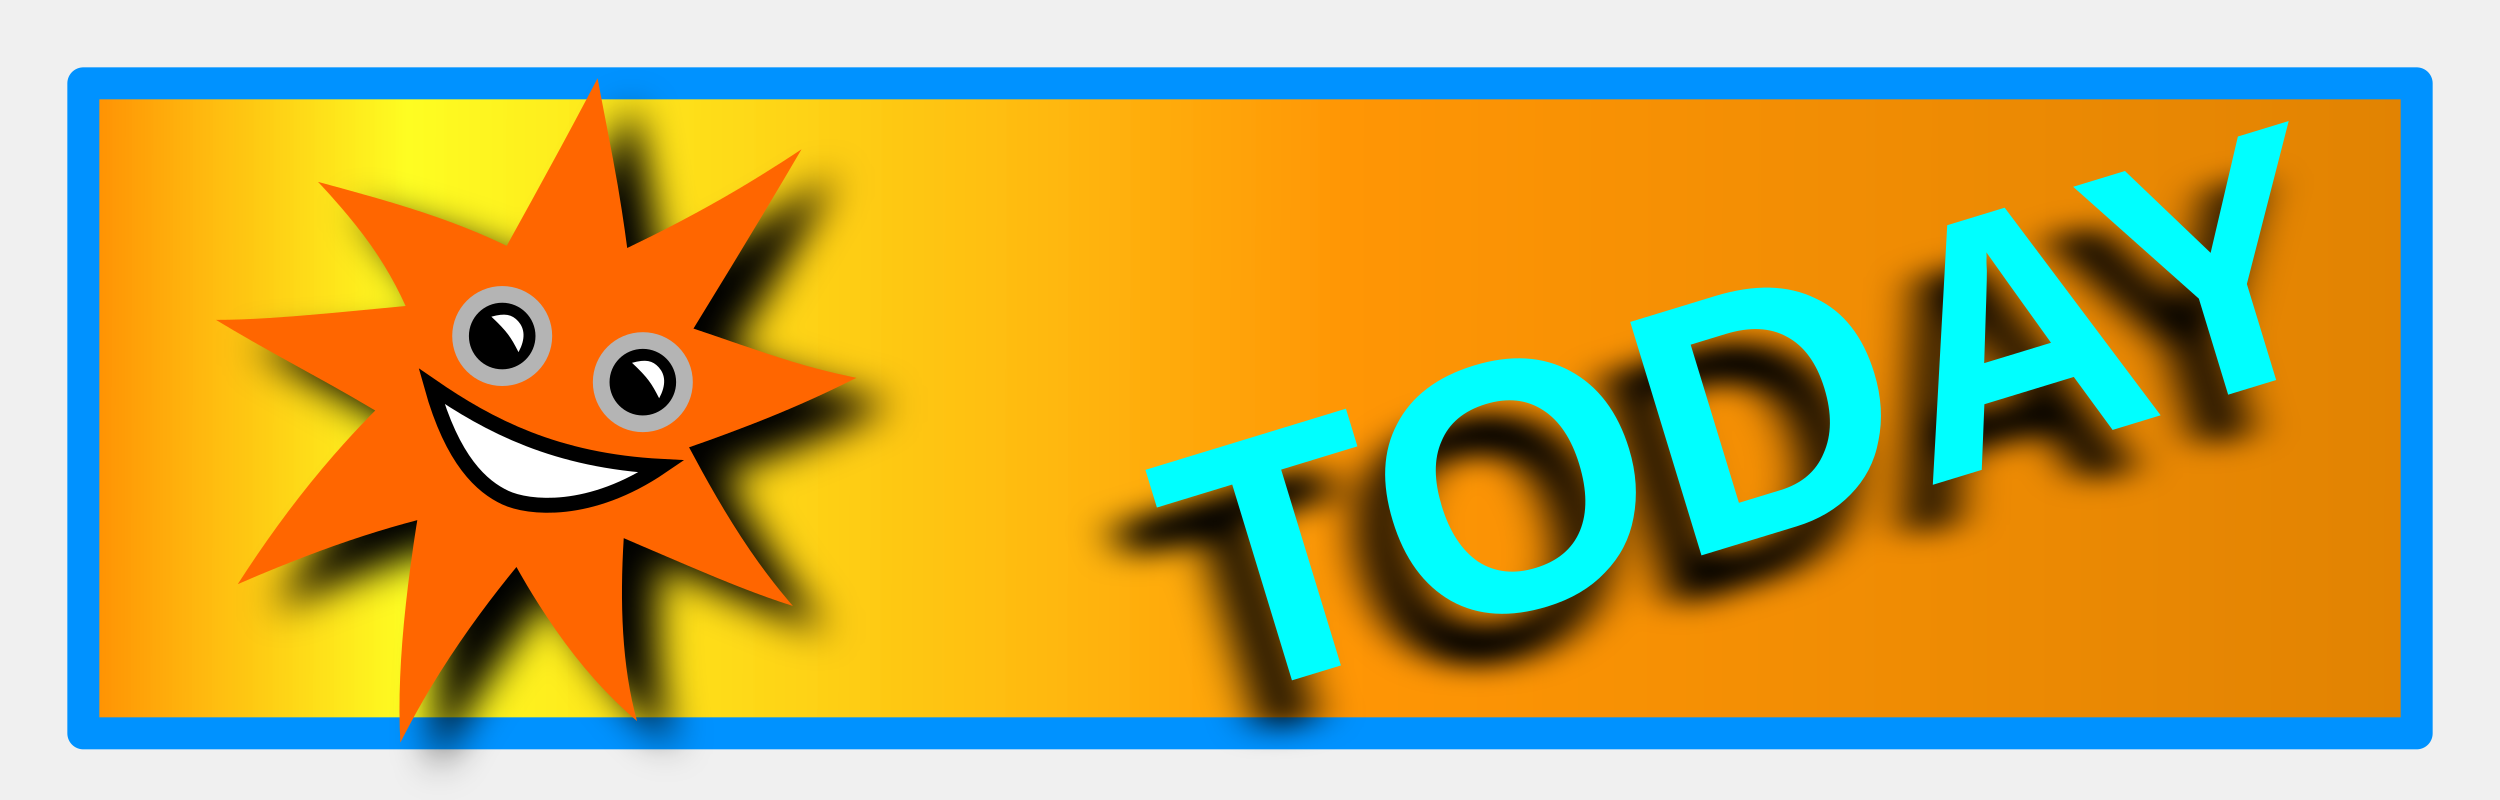
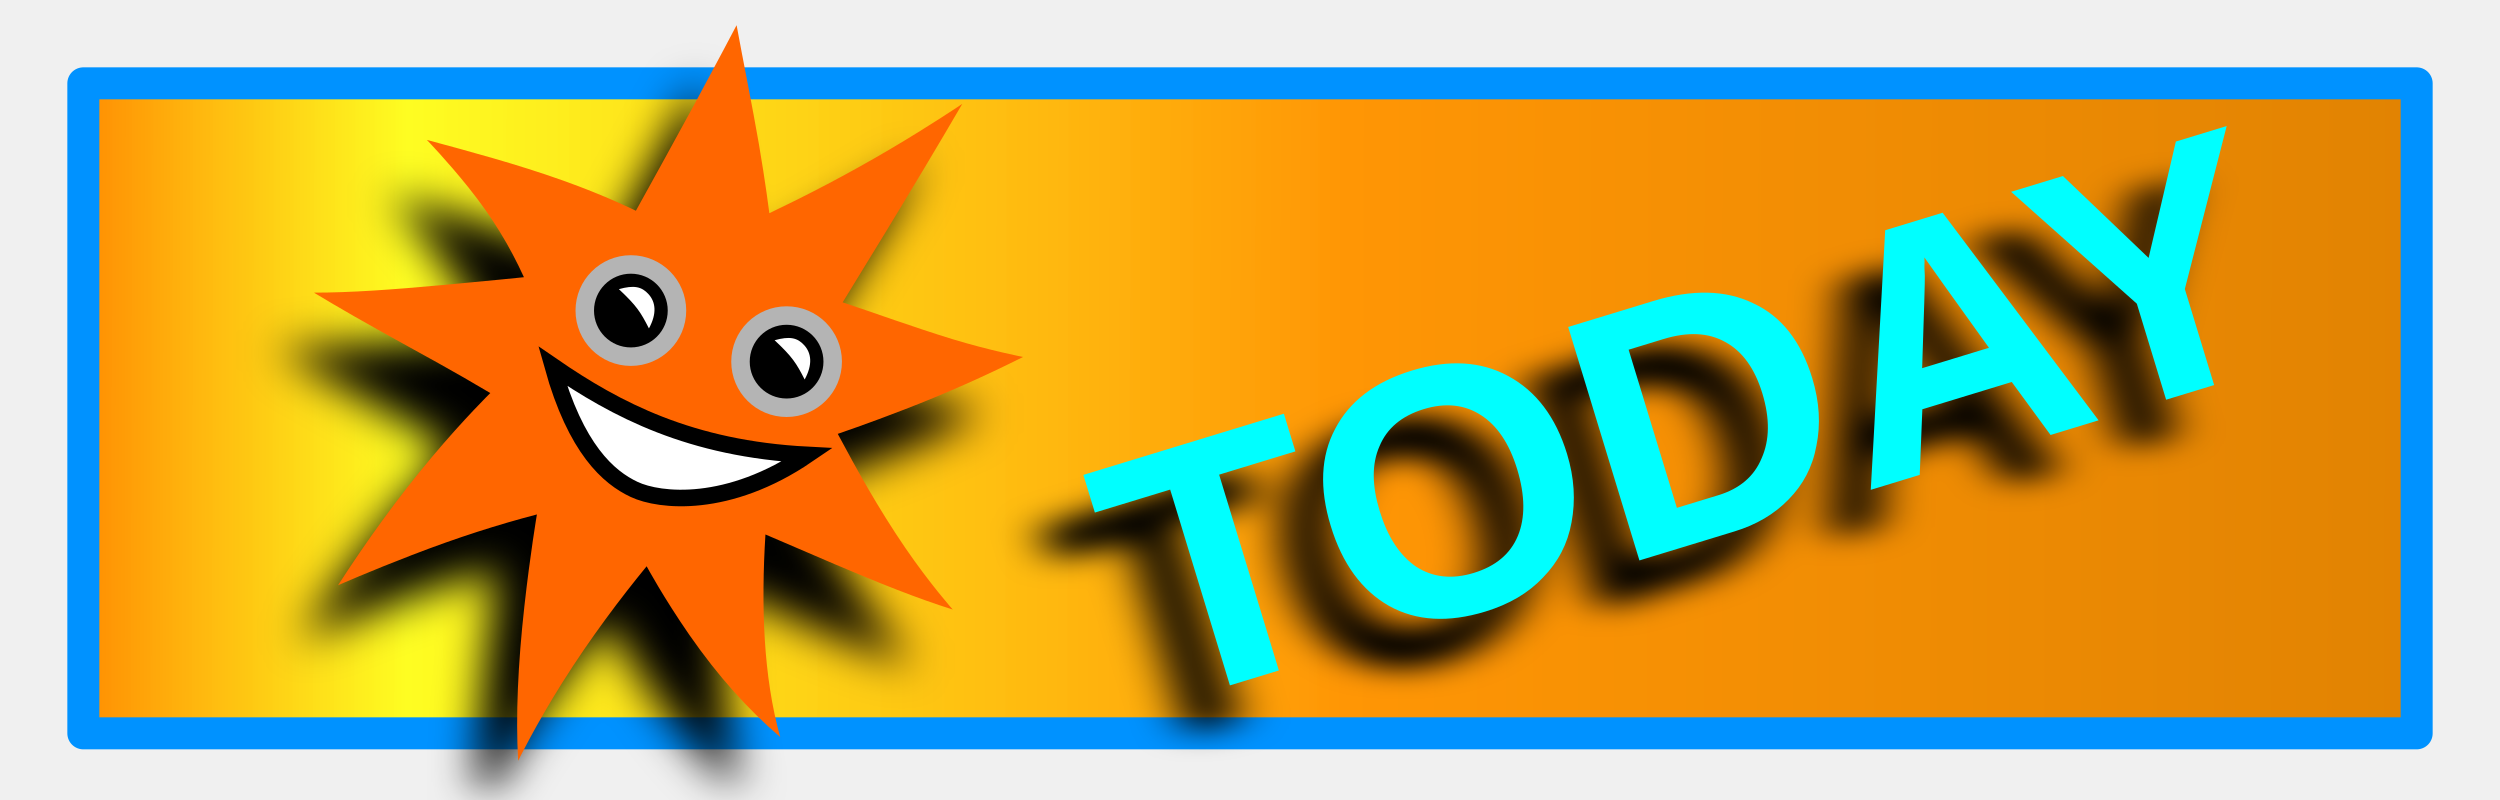
<svg xmlns="http://www.w3.org/2000/svg" xmlns:xlink="http://www.w3.org/1999/xlink" width="150" height="48" viewBox="0 0 39.688 12.7" version="1.1" id="svg5">
  <defs id="defs2">
    <linearGradient id="linearGradient7815">
      <stop style="stop-color:#e18200;stop-opacity:0.992" offset="0" id="stop7811" />
      <stop style="stop-color:#ff9503;stop-opacity:0.992" offset="0.454" id="stop9972" />
      <stop style="stop-color:#fffe13;stop-opacity:0.933" offset="0.853" id="stop9455" />
      <stop style="stop-color:#ff8500;stop-opacity:1" offset="1" id="stop7813" />
    </linearGradient>
    <filter style="color-interpolation-filters:sRGB;" id="filter6774" x="-0.038" y="-0.172" width="1.076" height="1.345">
      <feGaussianBlur stdDeviation="0.3 0.3" result="blur" id="feGaussianBlur6772" />
    </filter>
    <linearGradient xlink:href="#linearGradient7815" id="linearGradient9684" gradientUnits="userSpaceOnUse" x1="38.315" y1="16.874" x2="0.952" y2="16.799" />
    <filter style="color-interpolation-filters:sRGB" id="filter9727" x="-0.073" y="-0.07" width="1.146" height="1.14">
      <feGaussianBlur stdDeviation="0.308" id="feGaussianBlur9729" />
    </filter>
  </defs>
  <g id="layer1">
    <rect style="fill:url(#linearGradient9684);fill-opacity:1;stroke:#0092ff;stroke-width:0.508;stroke-linecap:round;stroke-linejoin:round;stroke-miterlimit:4;stroke-dasharray:none;stroke-dashoffset:9.2;stroke-opacity:1" id="rect850" width="37.042" height="10.319" x="1.323" y="1.323" ry="3.9736431e-08" />
-     <text xml:space="preserve" style="font-size:5.644px;line-height:1.25;font-family:Arial;-inkscape-font-specification:Arial;fill:#000000;stroke-width:0.265;filter:url(#filter6774)" x="11.971" y="15.912" id="text6598" transform="rotate(-16.96912,2.386133,-8.96564)">
-       <tspan id="tspan6596" style="font-style:normal;font-variant:normal;font-weight:bold;font-stretch:normal;font-size:5.644px;font-family:Arial;-inkscape-font-specification:'Arial Bold';fill:#000000;stroke-width:0.265" x="11.971" y="15.912">TODAY</tspan>
-     </text>
-     <text xml:space="preserve" style="font-size:5.644px;line-height:1.25;font-family:Arial;-inkscape-font-specification:Arial;fill:#00ffff;stroke-width:0.265" x="15.154" y="16.315" id="text3027" transform="rotate(-16.96912)">
-       <tspan id="tspan3025" style="font-style:normal;font-variant:normal;font-weight:bold;font-stretch:normal;font-size:5.644px;font-family:Arial;-inkscape-font-specification:'Arial Bold';fill:#00ffff;stroke-width:0.265" x="15.154" y="16.315">TODAY</tspan>
-     </text>
-     <path id="path9689" d="M 10.682,11.854 C 10.222,11.461 9.794,10.987 9.381,10.392 9.011,9.859 8.767,9.407 8.767,9.407 8.395,9.862 7.968,10.423 7.555,11.078 c -0.38,0.604 -0.631,1.117 -0.631,1.117 -0.036,-0.649 -0.003,-1.383 0.089,-2.215 C 7.097,9.231 7.193,8.663 7.193,8.663 6.638,8.808 6.065,8.991 5.402,9.245 4.812,9.472 4.342,9.68 4.342,9.68 4.742,9.059 5.184,8.439 5.693,7.835 6.15,7.291 6.526,6.923 6.526,6.923 5.983,6.6 5.626,6.409 4.95,6.035 4.414,5.738 3.997,5.484 3.997,5.484 4.521,5.483 5.118,5.441 5.833,5.375 6.478,5.316 7.007,5.263 7.007,5.263 6.806,4.82 6.56,4.411 6.212,3.976 5.903,3.589 5.616,3.293 5.616,3.293 c 0.596,0.162 1.289,0.347 1.953,0.583 0.613,0.218 1.043,0.433 1.043,0.433 0.2,-0.362 0.553,-0.999 0.847,-1.543 0.304,-0.56 0.596,-1.118 0.596,-1.118 0.091,0.497 0.227,1.163 0.321,1.708 0.093,0.542 0.149,0.987 0.149,0.987 0.522,-0.25 1.106,-0.549 1.733,-0.918 0.572,-0.337 1.034,-0.649 1.034,-0.649 -0.352,0.604 -0.712,1.203 -1.101,1.842 -0.348,0.572 -0.614,1.004 -0.614,1.004 0.422,0.14 1.034,0.362 1.571,0.526 0.533,0.163 1.016,0.256 1.016,0.256 -0.566,0.284 -1.101,0.521 -1.699,0.752 -0.532,0.206 -0.958,0.351 -0.958,0.351 0.259,0.486 0.582,1.07 0.967,1.633 0.358,0.524 0.682,0.886 0.682,0.886 -0.523,-0.164 -1.062,-0.382 -1.686,-0.648 -0.557,-0.237 -1,-0.429 -1,-0.429 -0.063,1.019 -0.031,2.035 0.211,2.904 z" style="mix-blend-mode:normal;fill:#000000;stroke:none;stroke-width:0.265;stroke-linecap:round;stroke-linejoin:round;stroke-dashoffset:9.2;filter:url(#filter9727)" />
-     <path id="path901" d="M 10.113,11.448 C 9.654,11.055 9.226,10.581 8.813,9.987 8.442,9.453 8.199,9.001 8.199,9.001 c -0.373,0.455 -0.799,1.016 -1.212,1.671 -0.38,0.604 -0.631,1.117 -0.631,1.117 -0.036,-0.649 -0.003,-1.383 0.089,-2.215 0.083,-0.749 0.18,-1.317 0.18,-1.317 C 6.07,8.403 5.496,8.585 4.834,8.839 4.243,9.066 3.774,9.274 3.774,9.274 4.174,8.653 4.616,8.033 5.124,7.429 5.582,6.885 5.957,6.517 5.957,6.517 5.414,6.194 5.057,6.003 4.382,5.629 3.845,5.332 3.428,5.078 3.428,5.078 3.952,5.078 4.549,5.035 5.265,4.969 5.91,4.91 6.439,4.857 6.439,4.857 6.238,4.414 5.992,4.005 5.644,3.57 5.335,3.183 5.048,2.887 5.048,2.887 c 0.596,0.162 1.289,0.347 1.953,0.583 0.613,0.218 1.043,0.433 1.043,0.433 0.2,-0.362 0.553,-0.999 0.847,-1.543 0.304,-0.56 0.596,-1.118 0.596,-1.118 0.091,0.497 0.227,1.163 0.321,1.708 0.093,0.542 0.149,0.987 0.149,0.987 0.522,-0.25 1.106,-0.549 1.733,-0.918 0.572,-0.337 1.034,-0.649 1.034,-0.649 -0.352,0.604 -0.712,1.203 -1.101,1.842 -0.348,0.572 -0.614,1.004 -0.614,1.004 0.422,0.14 1.034,0.362 1.571,0.526 0.533,0.163 1.016,0.256 1.016,0.256 -0.566,0.284 -1.101,0.521 -1.699,0.752 -0.532,0.206 -0.958,0.351 -0.958,0.351 0.259,0.486 0.582,1.07 0.967,1.633 0.358,0.524 0.682,0.886 0.682,0.886 -0.523,-0.164 -1.062,-0.382 -1.686,-0.648 -0.557,-0.237 -1,-0.429 -1,-0.429 -0.063,1.019 -0.031,2.035 0.211,2.904 z" style="fill:#ff6600;stroke:none;stroke-width:0.265;stroke-linecap:round;stroke-linejoin:round;stroke-dashoffset:9.2" />
-     <g id="g3160" transform="translate(-4.002509,9.284424)">
-       <circle style="fill:#000000;fill-opacity:1;stroke:#b4b4b4;stroke-width:0.265;stroke-linecap:round;stroke-linejoin:round;stroke-dashoffset:9.2;stroke-opacity:1" id="path6494" cx="11.975" cy="-3.95" r="0.661" />
-       <path style="fill:#ffffff;stroke:none;stroke-width:0.265px;stroke-linecap:butt;stroke-linejoin:miter;stroke-opacity:1" d="m 11.803,-4.257 c 0.255,0.239 0.311,0.328 0.431,0.563 0.117,-0.215 0.096,-0.377 -0.004,-0.489 -0.1,-0.112 -0.211,-0.134 -0.427,-0.074 z" id="path1357" />
+     <g id="g851" transform="translate(-1.007794,1.316302)">
+       <text xml:space="preserve" style="font-size:5.644px;line-height:1.25;font-family:Arial;-inkscape-font-specification:Arial;fill:#000000;stroke-width:0.265;filter:url(#filter6774)" x="11.971" y="15.912" id="text6598" transform="rotate(-16.96912,-1.980472,-8.982797)">
+         <tspan id="tspan6596" style="font-style:normal;font-variant:normal;font-weight:bold;font-stretch:normal;font-size:5.644px;font-family:Arial;-inkscape-font-specification:'Arial Bold';fill:#000000;stroke-width:0.265" x="11.971" y="15.912">TODAY</tspan>
+       </text>
+       <text xml:space="preserve" style="font-size:5.644px;line-height:1.25;font-family:Arial;-inkscape-font-specification:Arial;fill:#00ffff;stroke-width:0.265" x="15.534" y="15.14" id="text3027" transform="rotate(-16.96912)">
+         <tspan id="tspan3025" style="font-style:normal;font-variant:normal;font-weight:bold;font-stretch:normal;font-size:5.644px;font-family:Arial;-inkscape-font-specification:'Arial Bold';fill:#00ffff;stroke-width:0.265" x="15.534" y="15.14">TODAY</tspan>
+       </text>
    </g>
-     <g id="g3166" transform="translate(-1.769898,10.01676)">
-       <circle style="fill:#000000;fill-opacity:1;stroke:#b4b4b4;stroke-width:0.265;stroke-linecap:round;stroke-linejoin:round;stroke-dashoffset:9.2;stroke-opacity:1" id="circle3162" cx="11.975" cy="-3.95" r="0.661" />
-       <path style="fill:#ffffff;stroke:none;stroke-width:0.265px;stroke-linecap:butt;stroke-linejoin:miter;stroke-opacity:1" d="m 11.803,-4.257 c 0.255,0.239 0.311,0.328 0.431,0.563 0.117,-0.215 0.096,-0.377 -0.004,-0.489 -0.1,-0.112 -0.211,-0.134 -0.427,-0.074 z" id="path3164" />
+     <g id="g862" transform="translate(2.159559,0.06170168)">
+       <path id="path9689" d="M 10.353,12.43 C 9.893,12.037 9.465,11.562 9.052,10.968 8.682,10.435 8.438,9.982 8.438,9.982 8.065,10.438 7.639,10.999 7.226,11.654 6.846,12.257 6.595,12.771 6.595,12.771 6.559,12.121 6.592,11.387 6.685,10.556 6.768,9.807 6.864,9.239 6.864,9.239 6.309,9.384 5.736,9.566 5.073,9.821 4.483,10.048 4.013,10.256 4.013,10.256 4.413,9.634 4.855,9.015 5.364,8.411 5.821,7.867 6.196,7.499 6.196,7.499 5.654,7.176 5.297,6.985 4.621,6.611 4.085,6.313 3.668,6.059 3.668,6.059 4.192,6.059 4.789,6.017 5.504,5.951 6.149,5.892 6.678,5.838 6.678,5.838 6.477,5.396 6.231,4.987 5.883,4.551 5.574,4.165 5.287,3.869 5.287,3.869 c 0.596,0.162 1.289,0.347 1.953,0.583 0.613,0.218 1.043,0.433 1.043,0.433 0.2,-0.362 0.553,-0.999 0.847,-1.543 C 9.435,2.782 9.727,2.225 9.727,2.225 c 0.091,0.497 0.227,1.163 0.321,1.708 0.093,0.542 0.149,0.987 0.149,0.987 0.522,-0.25 1.106,-0.549 1.733,-0.918 0.572,-0.337 1.034,-0.649 1.034,-0.649 -0.352,0.604 -0.712,1.203 -1.101,1.842 -0.348,0.572 -0.614,1.004 -0.614,1.004 0.422,0.14 1.034,0.362 1.571,0.526 0.533,0.163 1.016,0.256 1.016,0.256 -0.566,0.284 -1.101,0.521 -1.699,0.752 -0.532,0.206 -0.958,0.351 -0.958,0.351 0.259,0.486 0.582,1.07 0.967,1.633 0.358,0.524 0.682,0.886 0.682,0.886 C 12.305,10.438 11.766,10.221 11.141,9.955 10.584,9.718 10.142,9.527 10.142,9.527 10.078,10.545 10.11,11.562 10.353,12.43 Z" style="mix-blend-mode:normal;fill:#000000;stroke:none;stroke-width:0.265;stroke-linecap:round;stroke-linejoin:round;stroke-dashoffset:9.2;filter:url(#filter9727)" transform="matrix(1.107304,0,0,1.107304,-1.856709,-1.244037)" />
+       <path id="path901" d="M 10.226,11.639 C 9.717,11.203 9.244,10.678 8.786,10.02 8.376,9.429 8.106,8.928 8.106,8.928 7.694,9.432 7.221,10.054 6.765,10.779 c -0.421,0.668 -0.699,1.237 -0.699,1.237 -0.04,-0.719 -0.003,-1.532 0.099,-2.453 0.092,-0.829 0.199,-1.458 0.199,-1.458 C 5.749,8.266 5.114,8.467 4.38,8.75 3.726,9.001 3.206,9.23 3.206,9.23 3.65,8.543 4.139,7.857 4.702,7.188 5.209,6.585 5.624,6.178 5.624,6.178 5.023,5.821 4.628,5.609 3.88,5.195 3.286,4.865 2.824,4.584 2.824,4.584 3.404,4.584 4.065,4.537 4.857,4.464 5.572,4.399 6.158,4.339 6.158,4.339 5.935,3.85 5.663,3.396 5.277,2.914 4.935,2.487 4.617,2.159 4.617,2.159 5.277,2.338 6.044,2.542 6.78,2.805 7.458,3.046 7.935,3.284 7.935,3.284 8.157,2.883 8.547,2.179 8.874,1.576 9.21,0.955 9.534,0.338 9.534,0.338 9.635,0.889 9.785,1.627 9.889,2.23 9.992,2.829 10.054,3.323 10.054,3.323 10.632,3.047 11.279,2.715 11.972,2.306 12.605,1.933 13.117,1.587 13.117,1.587 12.727,2.257 12.328,2.92 11.898,3.627 11.512,4.26 11.218,4.738 11.218,4.738 c 0.467,0.155 1.145,0.401 1.739,0.583 0.59,0.18 1.125,0.284 1.125,0.284 -0.627,0.314 -1.219,0.577 -1.881,0.833 -0.589,0.228 -1.061,0.388 -1.061,0.388 0.287,0.538 0.644,1.184 1.071,1.808 0.397,0.58 0.755,0.981 0.755,0.981 -0.579,-0.182 -1.176,-0.423 -1.867,-0.717 -0.617,-0.263 -1.107,-0.475 -1.107,-0.475 -0.07,1.128 -0.035,2.254 0.234,3.215 z" style="fill:#ff6600;stroke:none;stroke-width:0.293;stroke-linecap:round;stroke-linejoin:round;stroke-dashoffset:9.2" />
+       <g id="g3160" transform="matrix(1.107304,0,0,1.107304,-5.404311,9.242313)">
+         <circle style="fill:#000000;fill-opacity:1;stroke:#b4b4b4;stroke-width:0.265;stroke-linecap:round;stroke-linejoin:round;stroke-dashoffset:9.2;stroke-opacity:1" id="path6494" cx="11.975" cy="-3.95" r="0.661" />
+         <path style="fill:#ffffff;stroke:none;stroke-width:0.265px;stroke-linecap:butt;stroke-linejoin:miter;stroke-opacity:1" d="m 11.803,-4.257 c 0.255,0.239 0.311,0.328 0.431,0.563 0.117,-0.215 0.096,-0.377 -0.004,-0.489 -0.1,-0.112 -0.211,-0.134 -0.427,-0.074 z" id="path1357" />
+       </g>
+       <g id="g3166" transform="matrix(1.107304,0,0,1.107304,-2.932133,10.05323)">
+         <circle style="fill:#000000;fill-opacity:1;stroke:#b4b4b4;stroke-width:0.265;stroke-linecap:round;stroke-linejoin:round;stroke-dashoffset:9.2;stroke-opacity:1" id="circle3162" cx="11.975" cy="-3.95" r="0.661" />
+         <path style="fill:#ffffff;stroke:none;stroke-width:0.265px;stroke-linecap:butt;stroke-linejoin:miter;stroke-opacity:1" d="m 11.803,-4.257 c 0.255,0.239 0.311,0.328 0.431,0.563 0.117,-0.215 0.096,-0.377 -0.004,-0.489 -0.1,-0.112 -0.211,-0.134 -0.427,-0.074 z" id="path3164" />
+       </g>
+       <path style="fill:#ffffff;stroke:#000000;stroke-width:0.263px;stroke-linecap:butt;stroke-linejoin:miter;stroke-opacity:1" d="M 7.908,7.708 C 8.312,7.898 9.399,8.017 10.657,7.16 8.798,7.063 7.627,6.446 6.614,5.75 6.983,7.072 7.504,7.518 7.908,7.708 Z" id="path1032" />
    </g>
-     <path style="fill:#ffffff;stroke:#000000;stroke-width:0.237px;stroke-linecap:butt;stroke-linejoin:miter;stroke-opacity:1" d="M 8.02,7.899 C 8.385,8.07 9.367,8.178 10.502,7.404 8.823,7.316 7.766,6.76 6.851,6.13 7.184,7.325 7.655,7.727 8.02,7.899 Z" id="path1032" />
  </g>
</svg>
